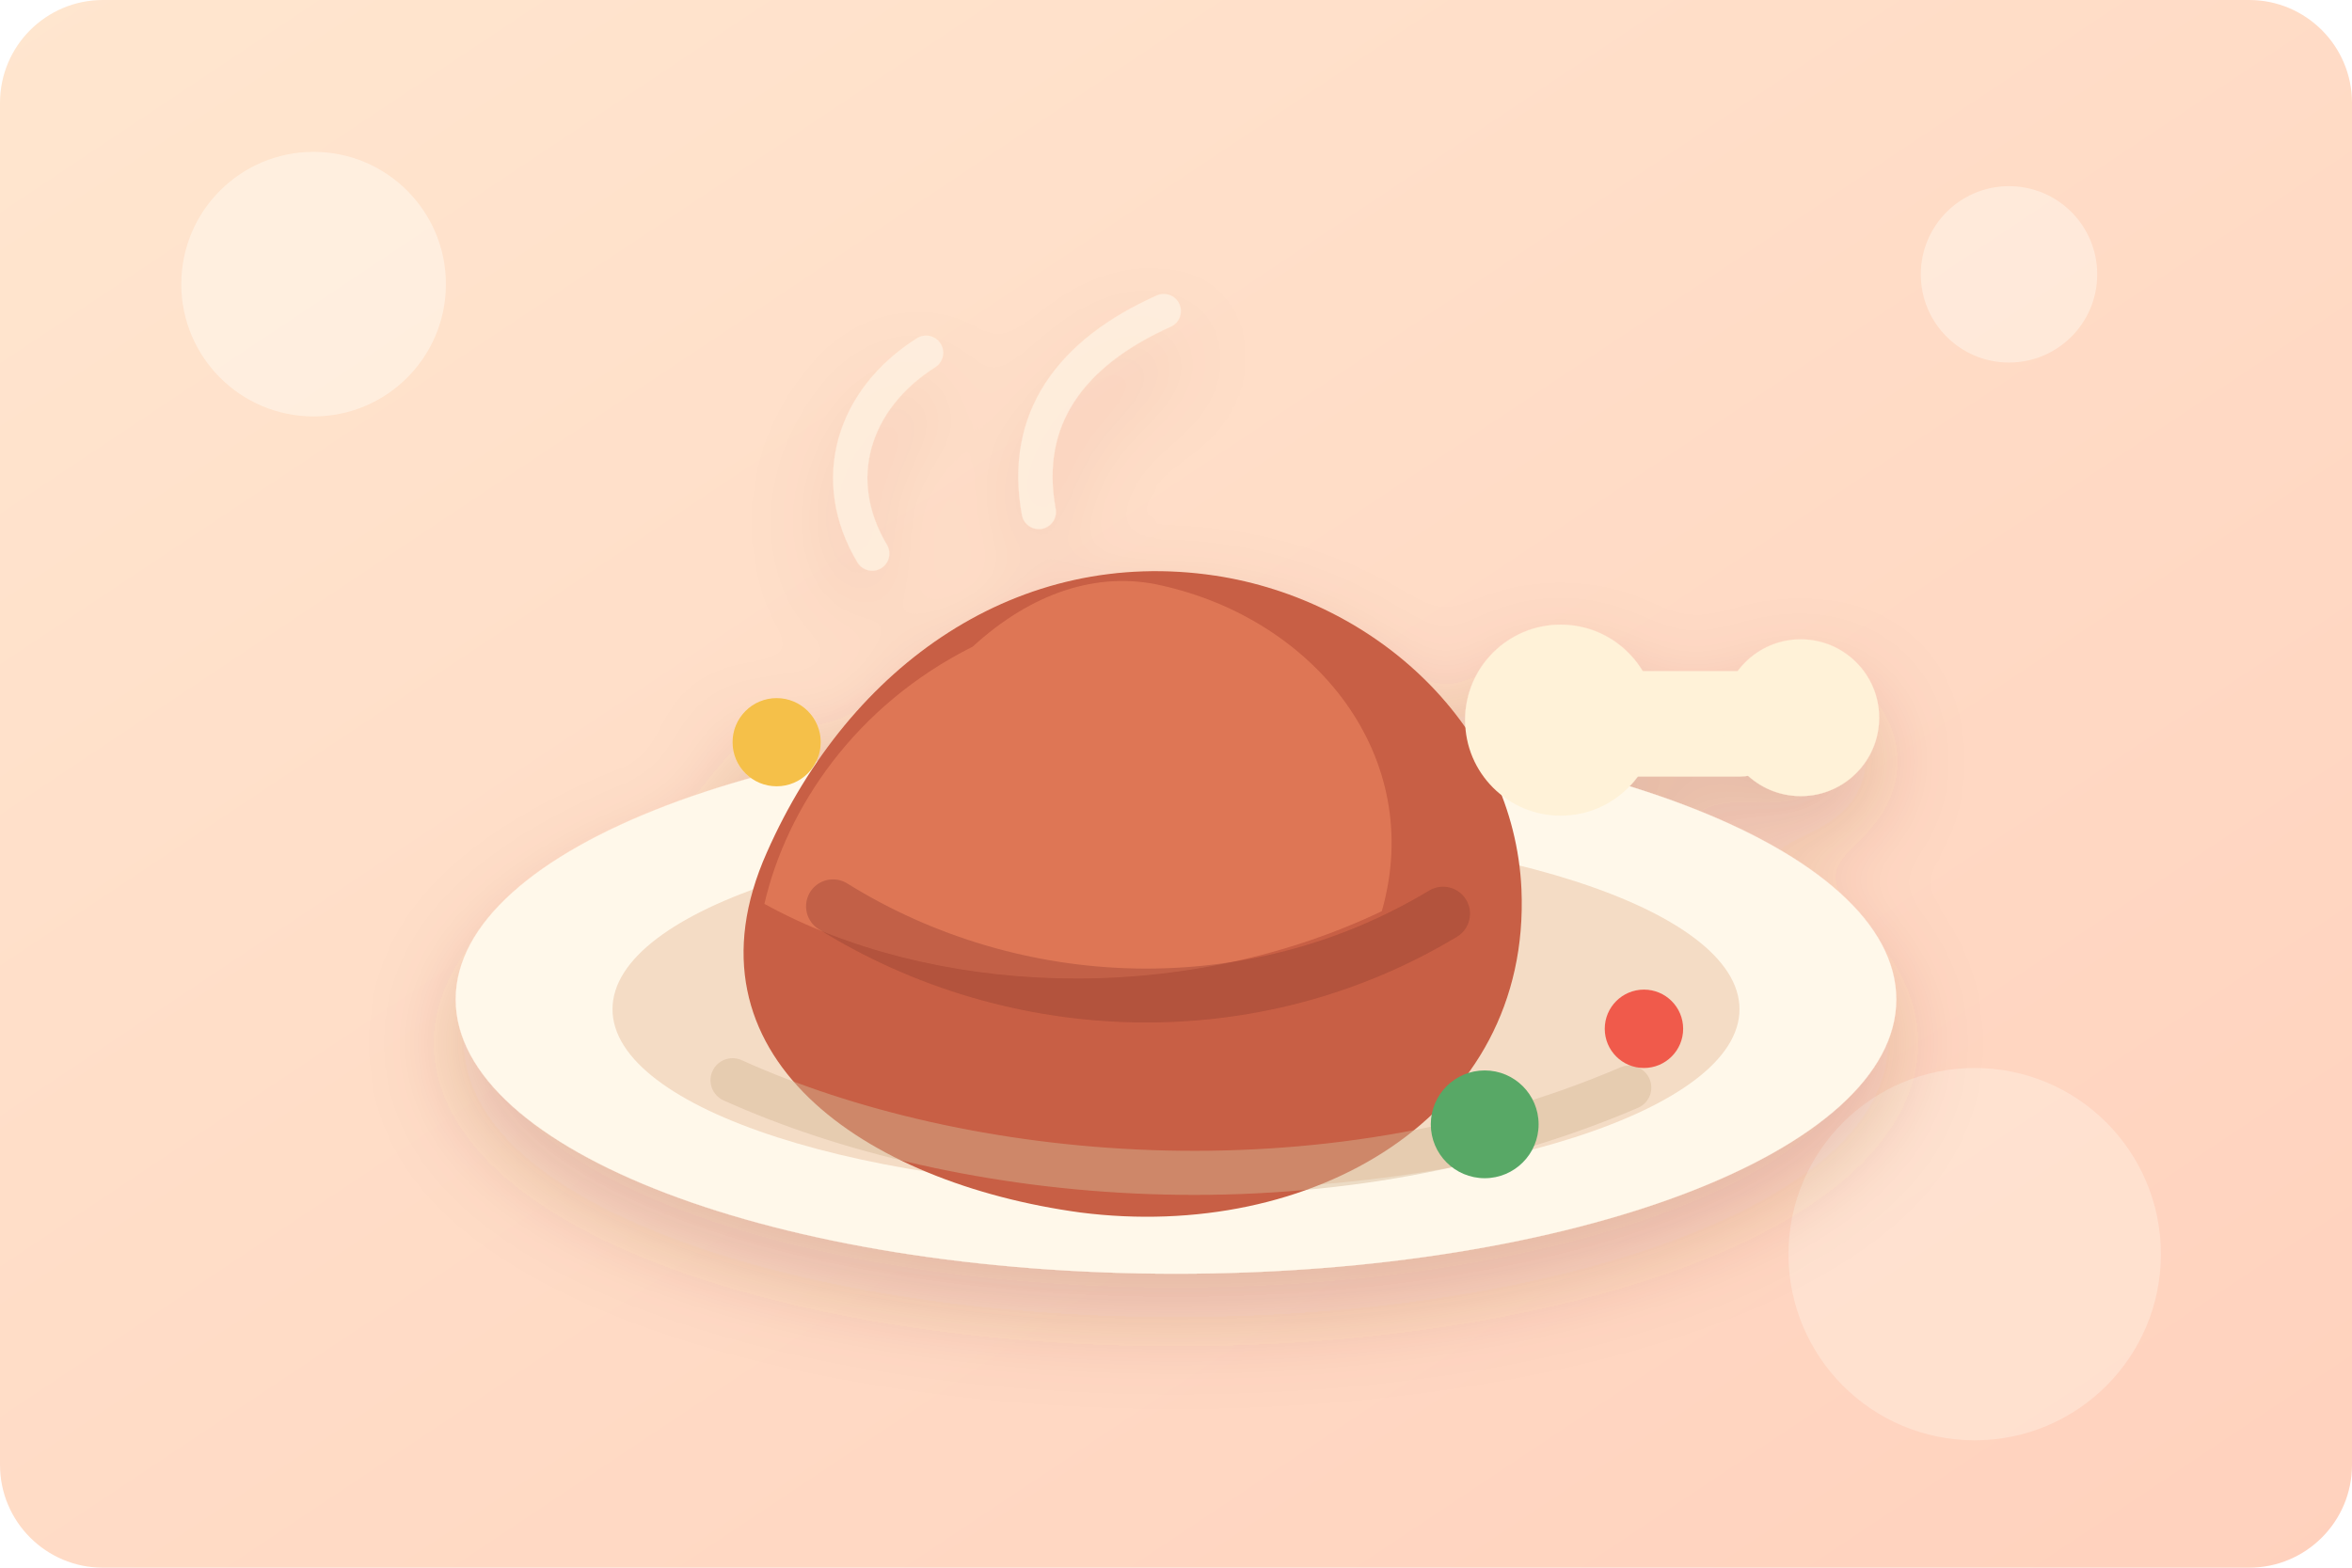
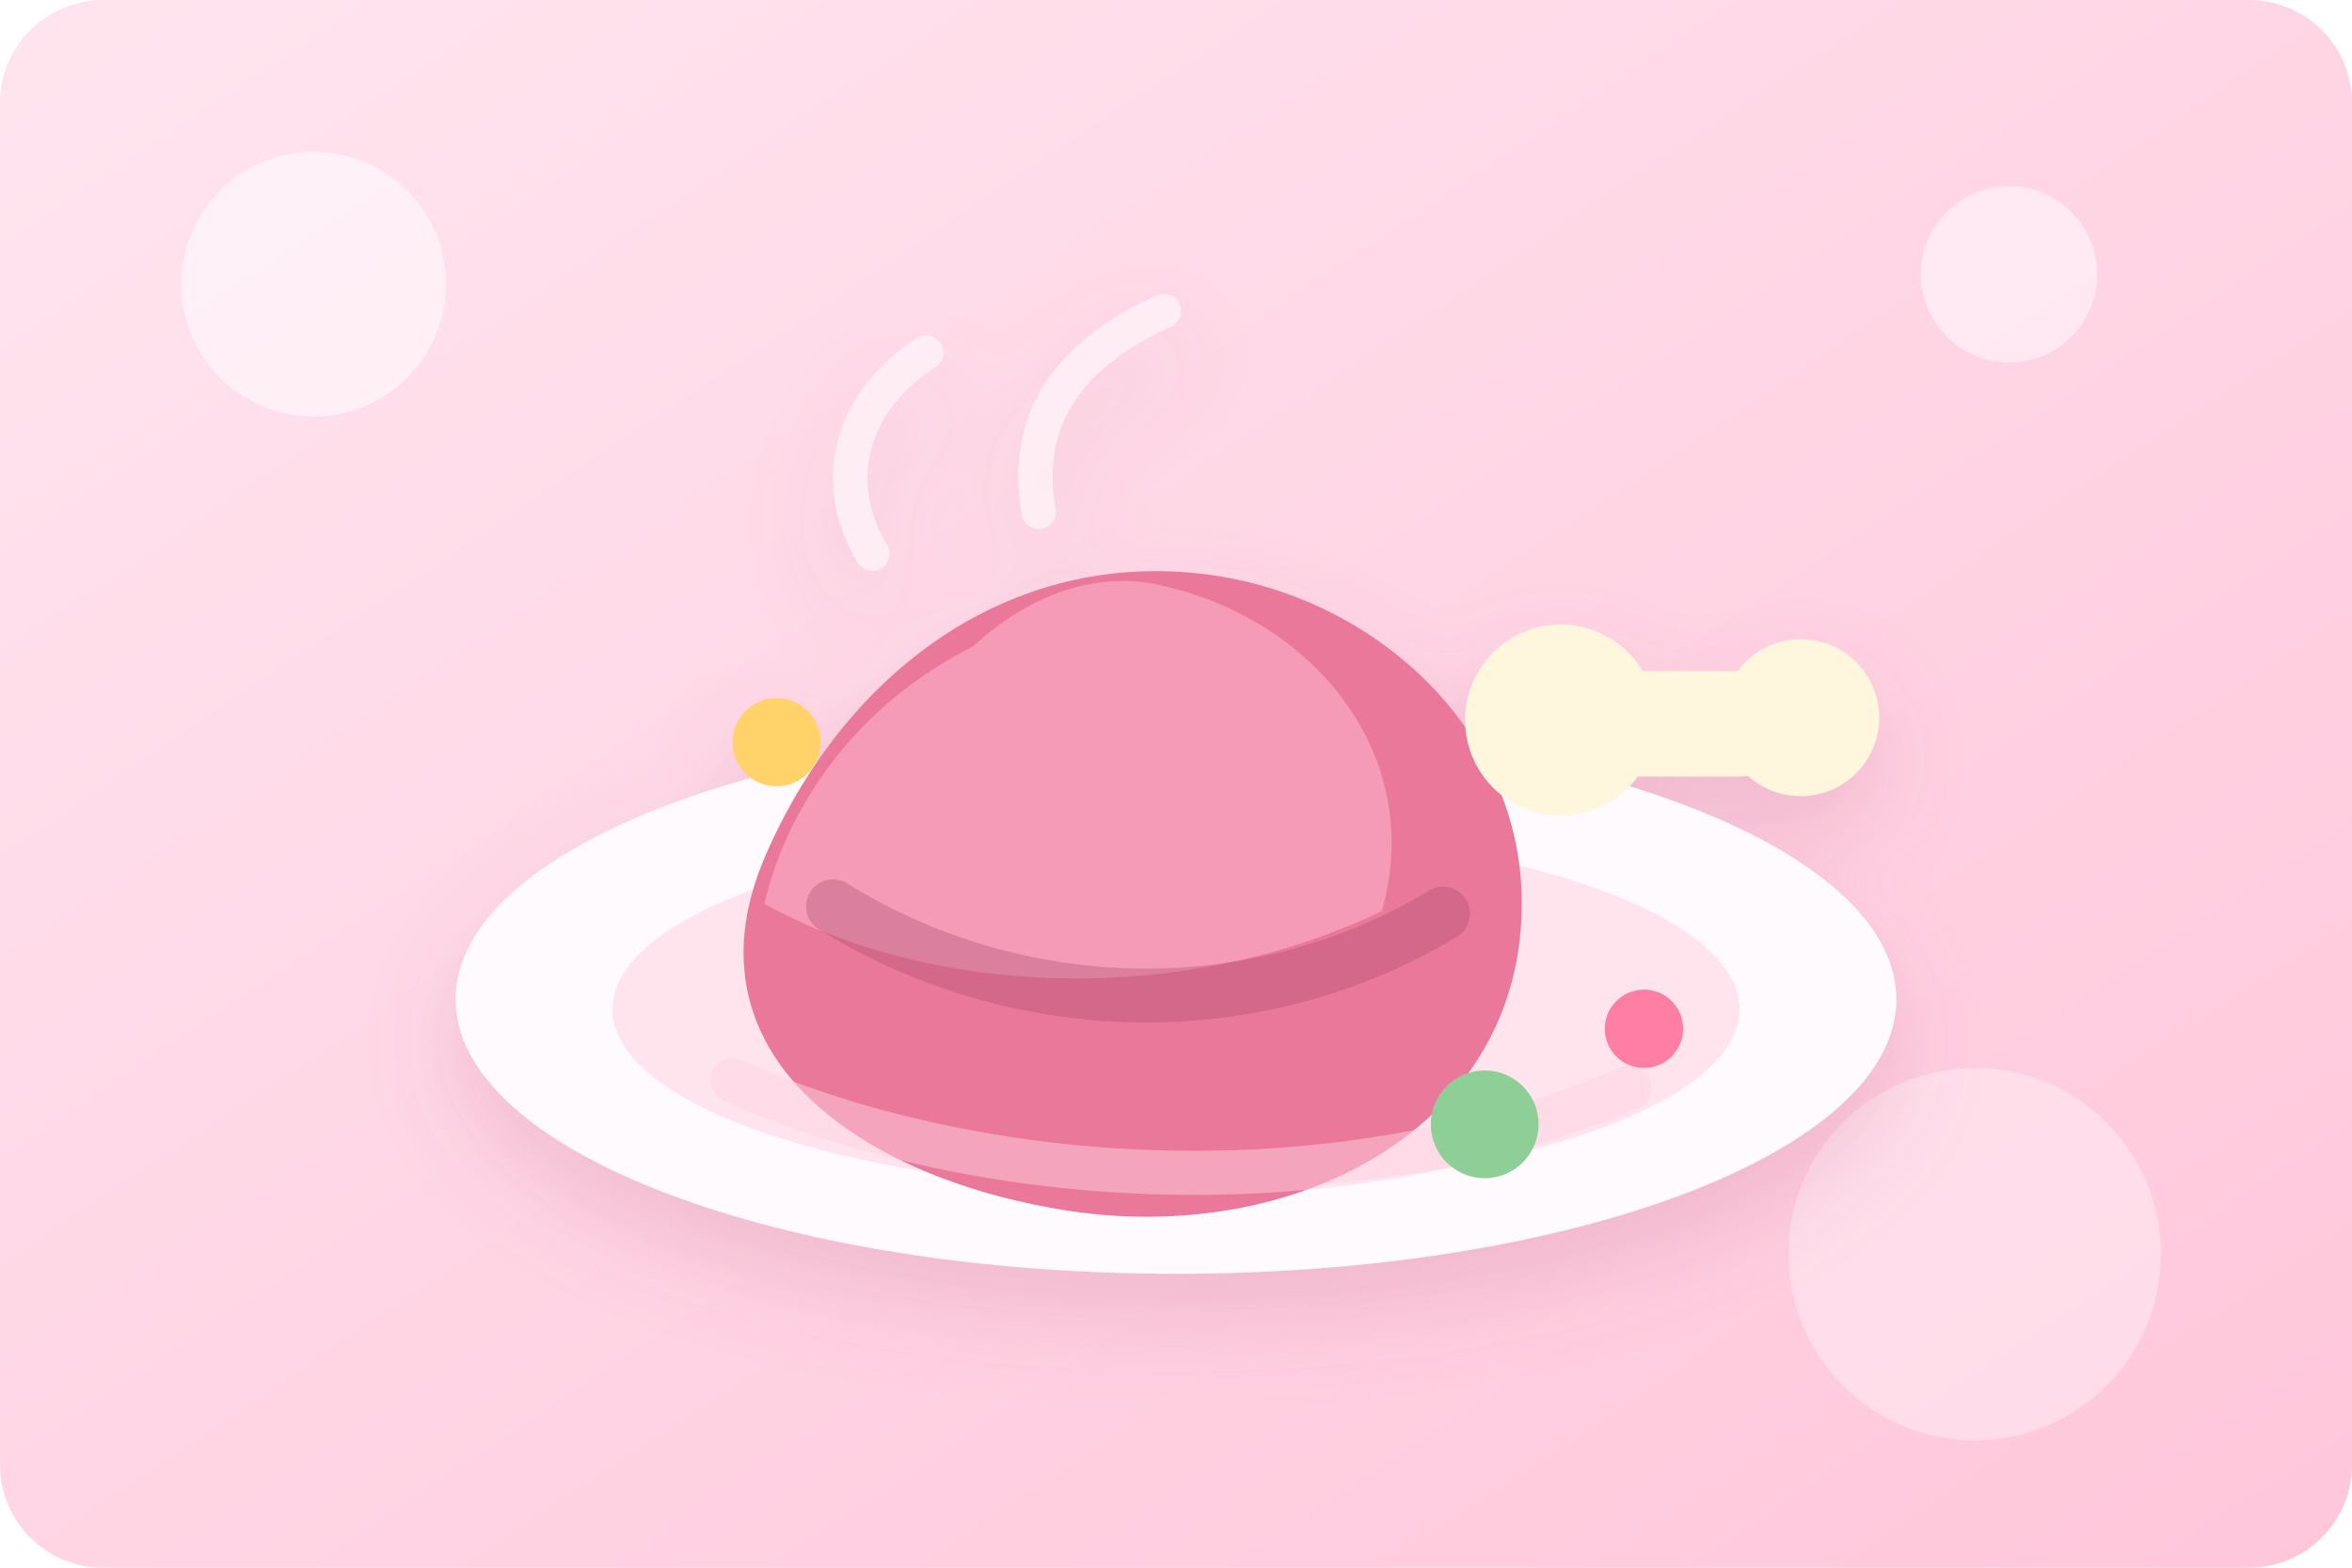
<svg xmlns="http://www.w3.org/2000/svg" width="960" height="640" viewBox="0 0 960 640" role="img" aria-label="cartoon meat dish">
  <defs>
    <linearGradient id="meat-bg" x1="0" x2="1" y1="0" y2="1">
-       <stop offset="0" stop-color="#ffe6cf" />
-       <stop offset="1" stop-color="#ffd1bd" />
+       <stop offset="0" stop-color="#ffe5ef" />
+       <stop offset="1" stop-color="#ffc6da" />
    </linearGradient>
    <filter id="soft-shadow" x="-20%" y="-20%" width="140%" height="150%">
-       <feDropShadow dx="0" dy="18" stdDeviation="18" flood-color="#7a3f2d" flood-opacity=".2" />
+       <feDropShadow dx="0" dy="18" stdDeviation="18" flood-color="#bd5c82" flood-opacity=".2" />
    </filter>
  </defs>
  <rect width="960" height="640" rx="42" fill="url(#meat-bg)" />
-   <circle cx="128" cy="116" r="54" fill="#fff8ee" opacity=".56" />
-   <circle cx="820" cy="112" r="36" fill="#fff8ee" opacity=".5" />
-   <circle cx="806" cy="512" r="76" fill="#fff8ee" opacity=".34" />
+   <circle cx="128" cy="116" r="54" fill="#fffafd" opacity=".62" />
+   <circle cx="820" cy="112" r="36" fill="#fffafd" opacity=".54" />
+   <circle cx="806" cy="512" r="76" fill="#fffafd" opacity=".38" />
  <g filter="url(#soft-shadow)">
-     <ellipse cx="480" cy="408" rx="294" ry="112" fill="#fff8ea" />
-     <ellipse cx="480" cy="412" rx="230" ry="74" fill="#f4dcc5" />
-     <path d="M313 348c34-77 103-125 183-113 66 10 122 62 125 128 4 93-86 144-180 132-88-12-165-64-128-147z" fill="#c85f44" />
-     <path d="M397 264c-48 24-76 66-85 105 67 37 168 43 252 3 18-63-27-119-90-133-26-6-53 3-77 25z" fill="#de7655" />
-     <path d="M340 370c74 46 171 50 249 3" fill="none" stroke="#8b392f" stroke-width="22" stroke-linecap="round" opacity=".35" />
-     <circle cx="637" cy="294" r="39" fill="#fff2d8" />
-     <rect x="604" y="274" width="128" height="43" rx="22" fill="#fff2d8" />
-     <circle cx="735" cy="293" r="32" fill="#fff2d8" />
-     <path d="M299 441c93 42 240 57 366 3" fill="none" stroke="#d5b797" stroke-width="18" stroke-linecap="round" opacity=".45" />
-     <circle cx="317" cy="303" r="18" fill="#f5c04a" />
-     <circle cx="606" cy="459" r="22" fill="#58a866" />
-     <circle cx="671" cy="420" r="16" fill="#f05a4b" />
-     <path d="M356 226c-18-30-8-63 22-82M424 209c-7-38 13-65 51-82" fill="none" stroke="#fff8ea" stroke-width="14" stroke-linecap="round" opacity=".58" />
+     <ellipse cx="480" cy="408" rx="294" ry="112" fill="#fffafd" />
+     <ellipse cx="480" cy="412" rx="230" ry="74" fill="#ffe4ee" />
+     <path d="M313 348c34-77 103-125 183-113 66 10 122 62 125 128 4 93-86 144-180 132-88-12-165-64-128-147z" fill="#e9789a" />
+     <path d="M397 264c-48 24-76 66-85 105 67 37 168 43 252 3 18-63-27-119-90-133-26-6-53 3-77 25z" fill="#f59bb7" />
+     <path d="M340 370c74 46 171 50 249 3" fill="none" stroke="#a94a6f" stroke-width="22" stroke-linecap="round" opacity=".35" />
+     <circle cx="637" cy="294" r="39" fill="#fff6de" />
+     <rect x="604" y="274" width="128" height="43" rx="22" fill="#fff6de" />
+     <circle cx="735" cy="293" r="32" fill="#fff6de" />
+     <path d="M299 441c93 42 240 57 366 3" fill="none" stroke="#ffd0df" stroke-width="18" stroke-linecap="round" opacity=".5" />
+     <circle cx="317" cy="303" r="18" fill="#ffd36a" />
+     <circle cx="606" cy="459" r="22" fill="#8ecf98" />
+     <circle cx="671" cy="420" r="16" fill="#ff7fa4" />
+     <path d="M356 226c-18-30-8-63 22-82M424 209c-7-38 13-65 51-82" fill="none" stroke="#fffafd" stroke-width="14" stroke-linecap="round" opacity=".62" />
  </g>
</svg>
